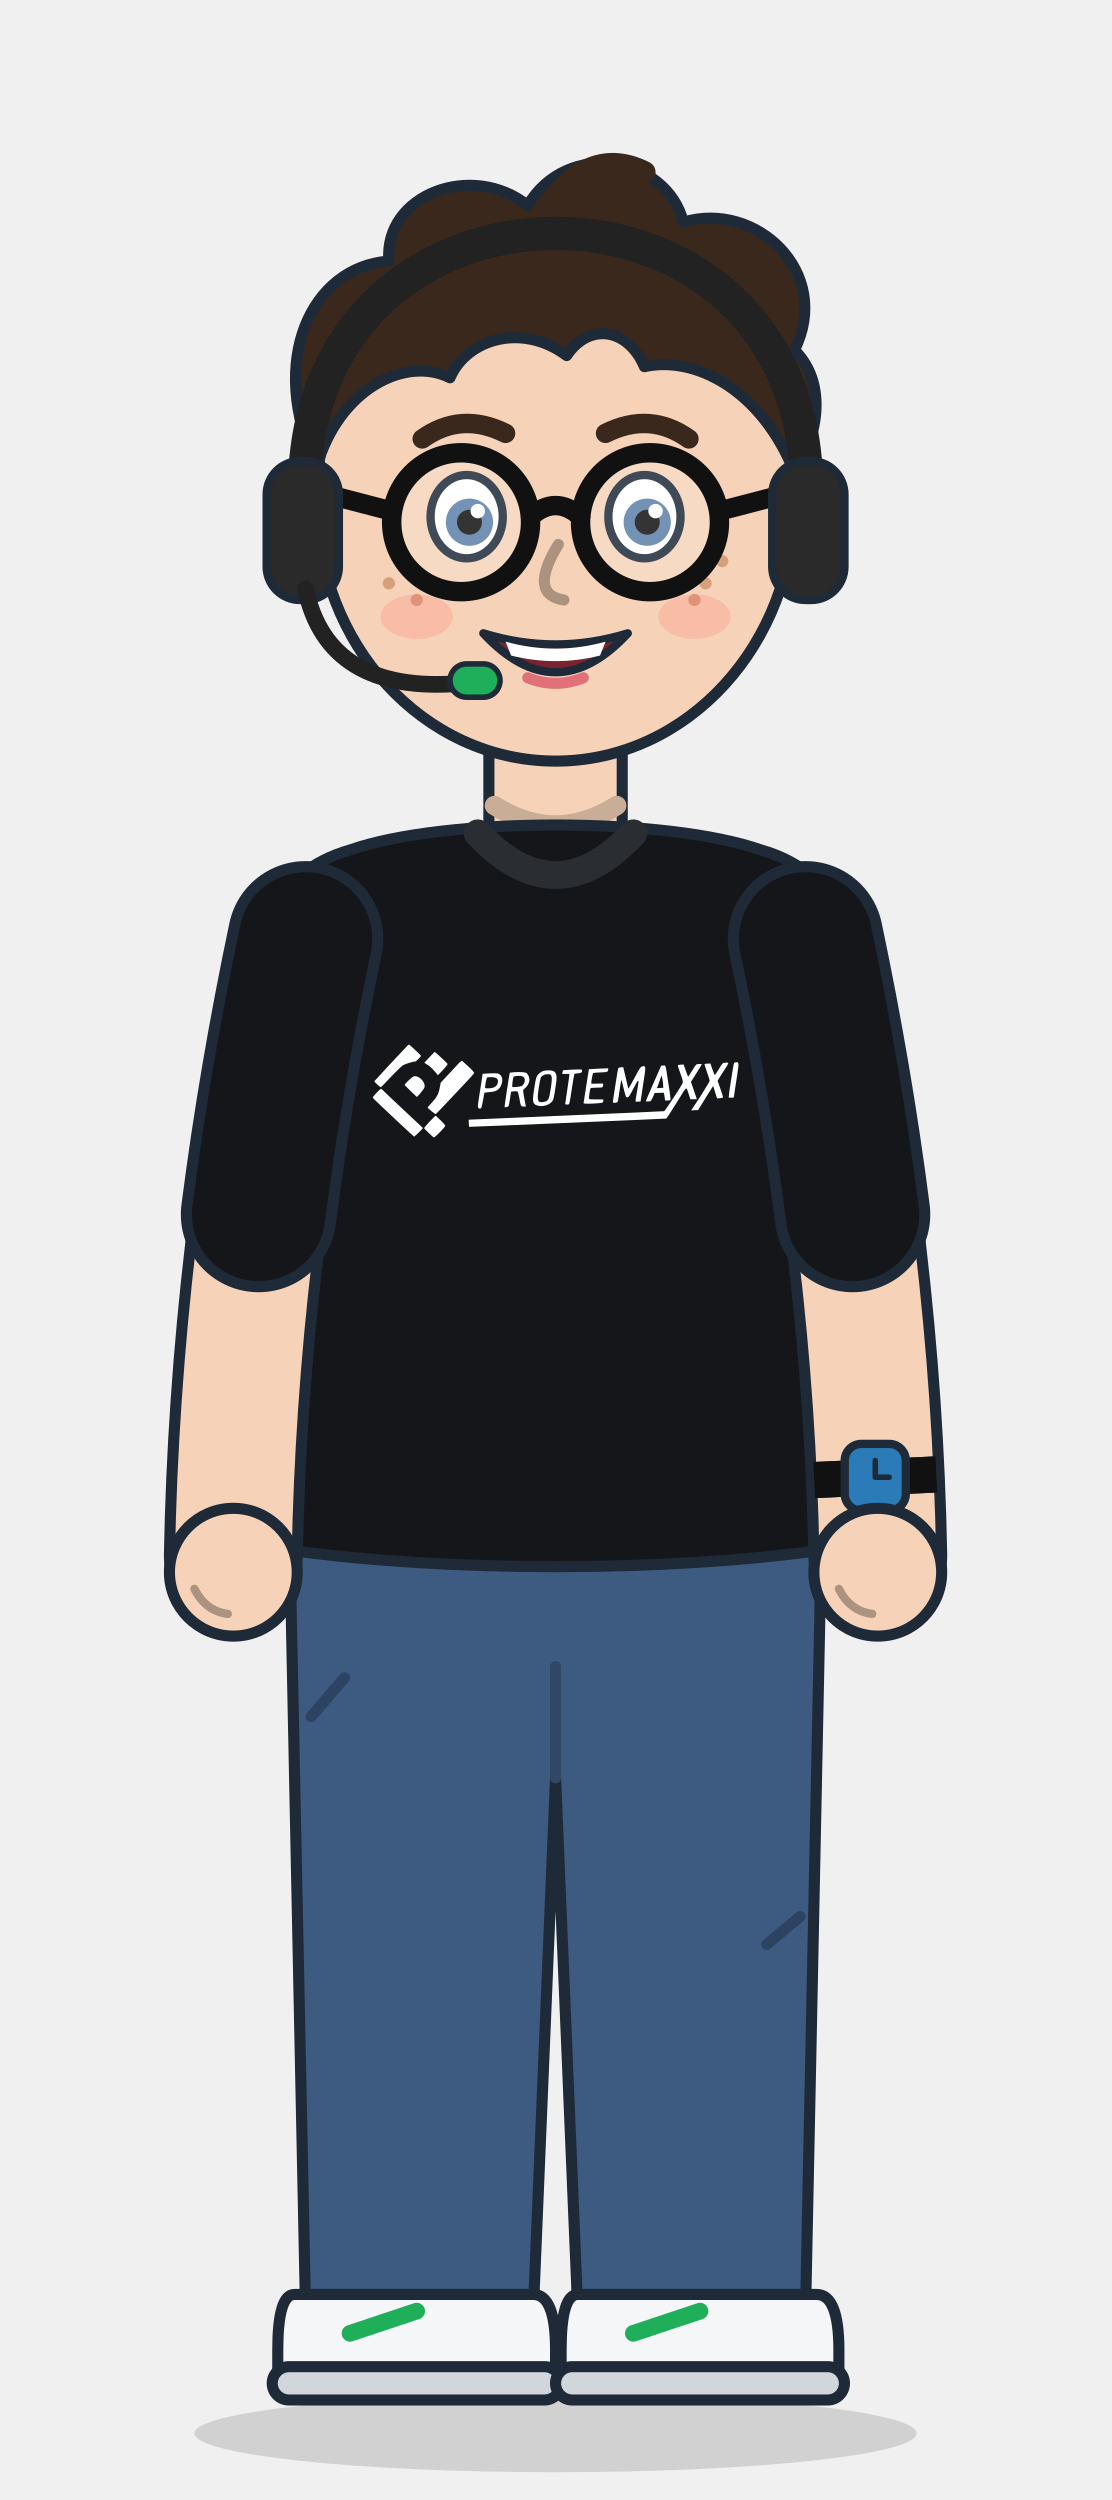
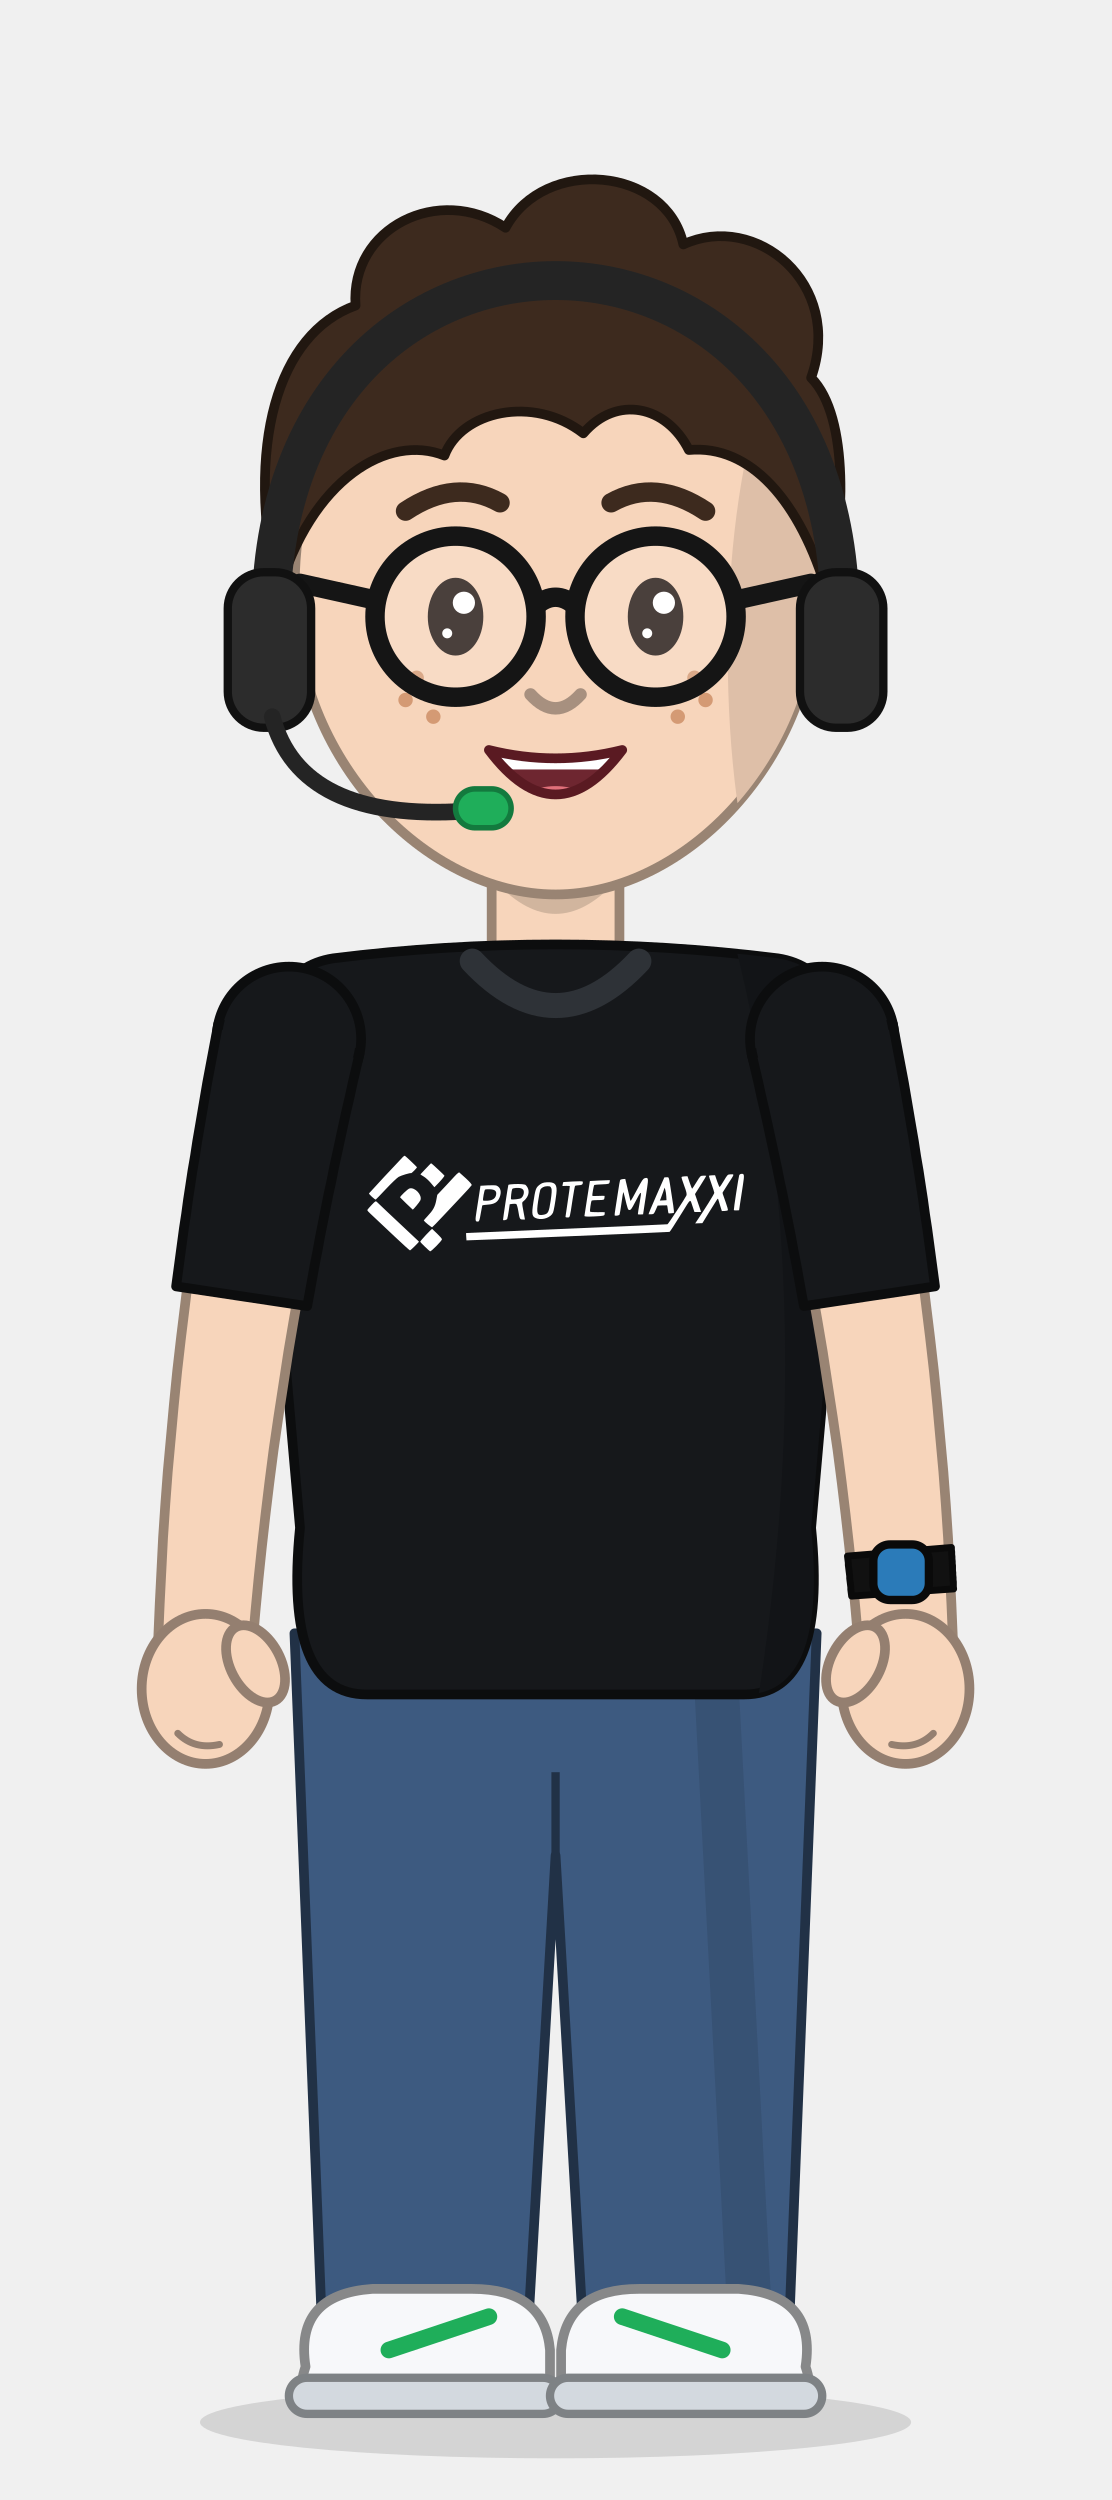
<svg xmlns="http://www.w3.org/2000/svg" viewBox="0 0 400 900" width="400" height="900">
  <defs>
    <symbol id="icone" viewBox="0 0 244 225">
      <path fill-rule="evenodd" clip-rule="evenodd" d="M216.873 59.916C216.098 60.381 214.078 61.819 212.383 63.11C209.403 65.381 205.775 67.989 204.045 69.103C203.584 69.4 201.574 70.907 199.579 72.453C197.585 73.999 195.575 75.506 195.114 75.803C193.014 77.155 189.464 79.731 185.039 83.114C182.395 85.134 179.648 87.14 178.935 87.572C178.222 88.003 175.473 90.007 172.827 92.026C170.18 94.044 167.619 95.927 167.135 96.209C164.556 97.713 160.656 100.779 159.878 101.915C159.389 102.629 158.872 104.116 158.729 105.22C158.587 106.324 158.279 107.506 158.045 107.848C157.811 108.189 157.557 109.091 157.48 109.852C157.355 111.083 156.742 112.638 154.336 117.816C153.958 118.63 152.138 121.521 150.292 124.242C146.68 129.565 142.825 133.759 137.726 137.915C134.724 140.361 134.139 140.798 125.858 146.784C123.359 148.591 121.169 150.282 120.991 150.542C120.469 151.303 122.392 154.393 128.159 162.059C129.363 163.659 130.513 165.29 130.714 165.682C130.915 166.074 131.589 166.924 132.21 167.569C132.831 168.215 133.691 169.583 134.121 170.61L134.904 172.476L131.031 175.269C128.901 176.806 126.177 178.77 124.977 179.634C123.778 180.498 121.305 182.316 119.484 183.673C117.662 185.031 114.912 187.034 113.372 188.126C108.892 191.3 105.211 194.103 104.073 195.207C103.086 196.163 103.089 196.355 104.116 198.13C105.313 200.2 107.031 202.651 109.137 205.295C110.64 207.182 112.848 210.219 115.168 213.587C116.013 214.815 117.875 217.373 119.304 219.271C120.733 221.169 122.106 223.113 122.354 223.59C122.746 224.345 123.107 224.279 125.117 223.09C126.39 222.337 127.549 221.552 127.695 221.346C127.841 221.139 129.359 220.047 131.07 218.92C132.78 217.793 136.522 215.089 139.384 212.911C142.246 210.733 144.992 208.753 145.486 208.511C146.416 208.054 148.999 206.187 153.186 202.945C155.465 201.179 155.599 201.001 155.452 199.92C155.366 199.288 154.695 197.952 153.962 196.951C153.227 195.951 152.457 194.83 152.249 194.463C152.041 194.095 150.656 192.27 149.171 190.408C147.686 188.546 146.112 186.448 145.672 185.746C143.316 181.979 142.527 180.839 140.111 177.707C138.66 175.824 137.245 173.733 136.968 173.059C136.387 171.649 136.407 171.629 141.564 168.145C143.48 166.852 145.624 165.311 146.33 164.722C147.036 164.132 148.235 163.198 148.994 162.646C149.754 162.093 151.353 160.931 152.547 160.063C153.741 159.195 155.068 158.294 155.497 158.059C155.925 157.825 158.855 155.695 162.01 153.325C165.163 150.955 168.998 148.119 170.53 147.023C172.063 145.927 175.665 143.253 178.535 141.081C181.406 138.909 184.277 136.863 184.916 136.534C185.555 136.206 186.611 135.425 187.264 134.799C187.917 134.174 188.695 133.578 188.992 133.475C189.29 133.372 190.985 132.151 192.759 130.761C195.836 128.349 199.67 125.584 201.082 124.758C201.444 124.546 203.273 123.165 205.146 121.689C207.019 120.214 208.798 118.925 209.1 118.825C209.402 118.725 210.236 118.168 210.954 117.587C211.672 117.006 213.535 115.649 215.095 114.571C216.654 113.493 218.681 111.998 219.6 111.248C221.657 109.567 224.522 107.469 225.695 106.785C226.784 106.149 229.032 104.493 233.731 100.864C235.729 99.32 237.746 97.818 238.214 97.525C239.072 96.989 242.054 94.846 243.272 93.891C243.983 93.333 242.745 90.982 240.143 87.948C239.415 87.1 238.74 86.154 238.644 85.847C238.548 85.54 237.954 84.757 237.326 84.108C236.697 83.458 235.987 82.474 235.748 81.921C235.509 81.368 234.806 80.38 234.185 79.726C233.564 79.071 232.972 78.292 232.87 77.993C232.769 77.694 231.423 75.811 229.88 73.81C226.402 69.298 224.635 66.89 223.966 65.754C223.01 64.128 219.793 60.105 219.034 59.585C218.553 59.255 217.772 59.375 216.873 59.916ZM161.055 28.367C160.539 28.397 158.723 29.473 157.018 30.757C155.314 32.042 153.34 33.449 152.633 33.884C151.925 34.319 148.994 36.449 146.118 38.617C143.243 40.786 139.621 43.447 138.071 44.53C134.219 47.224 131.928 49.38 132.077 50.175C132.142 50.523 134.347 52.415 136.976 54.379C139.619 56.353 142.506 58.857 143.433 59.979C147.691 65.135 150.5 69.047 151.709 71.507C151.901 71.897 152.713 73.453 153.514 74.964C154.314 76.474 155.328 78.801 155.768 80.135C156.684 82.915 157.895 83.992 159.29 83.268C160.363 82.712 166.197 78.499 174.708 72.136C177.811 69.816 181.137 67.329 182.1 66.61C183.063 65.89 184.224 65.122 184.68 64.901C185.135 64.681 185.784 64.097 186.122 63.604C186.83 62.57 186.323 61.713 179.145 51.808C178.593 51.047 177.578 49.796 176.889 49.028C176.2 48.261 175.55 47.378 175.443 47.067C175.338 46.757 173.693 44.381 171.789 41.788C169.884 39.195 167.698 36.15 166.932 35.022C166.165 33.894 165.327 32.826 165.069 32.65C164.812 32.473 164.197 31.551 163.704 30.6C162.656 28.579 162.318 28.293 161.055 28.367ZM105.594 0.492C105.15 0.618 104.301 1.102 103.706 1.568C103.112 2.033 100.577 3.895 98.073 5.705C95.569 7.515 92.029 10.106 90.206 11.463C88.384 12.82 85.628 14.82 84.083 15.907C82.538 16.994 80.572 18.407 79.715 19.046C78.858 19.685 76.106 21.687 73.6 23.495C71.094 25.304 66.501 28.678 63.392 30.994C60.284 33.309 57.366 35.449 56.909 35.749C54.835 37.108 51.281 39.686 46.833 43.059C42.249 46.534 38.602 49.174 36.747 50.362C36.284 50.658 34.35 52.092 32.448 53.547C30.546 55.003 27.729 57.087 26.188 58.177C19.287 63.061 13.064 67.72 12.157 68.684C11.301 69.593 11.271 69.948 11.93 71.343C12.349 72.228 14.683 75.54 17.118 78.701C19.553 81.863 21.741 84.897 21.981 85.443C22.221 85.989 22.786 86.771 23.238 87.182C23.927 87.809 24.309 87.742 25.615 86.766C26.471 86.126 27.564 85.37 28.043 85.085C28.522 84.8 31.273 82.797 34.154 80.633C37.036 78.469 40.648 75.802 42.181 74.706C46.203 71.831 50.63 68.452 50.91 68.043C51.042 67.85 51.952 67.188 52.933 66.574C56.19 64.532 57.981 63.277 61.055 60.883C62.73 59.578 65.363 57.619 66.906 56.531C68.45 55.443 70.293 54.082 71.003 53.508C72.79 52.064 78.855 48.664 82.412 47.112C85.776 45.644 99.618 42.905 102.105 43.215C103.009 43.327 105.04 43.373 106.619 43.318C108.198 43.262 110.444 43.34 111.611 43.492C114.089 43.814 116.225 43.141 118.165 41.428C120.029 39.781 122.97 37.557 125.414 35.944C126.519 35.215 127.933 33.939 128.557 33.11L129.689 31.603L125.669 26.259C123.458 23.321 121.401 20.462 121.097 19.908C120.517 18.848 119.609 17.596 115.297 11.906C113.848 9.993 112.296 7.807 111.849 7.048C111.402 6.289 110.868 5.552 110.661 5.411C110.455 5.269 109.772 4.306 109.145 3.27C107.792 1.035 106.697 0.179 105.594 0.492ZM110.659 76.478C108.806 75.536 106.632 74.77 105.719 74.736C103.001 74.635 99.421 75.337 97.569 76.333C95.379 77.511 83.268 86.137 81.815 87.553C81.223 88.13 80.528 88.592 80.269 88.58C80.01 88.568 79.34 89.227 78.779 90.046C77.882 91.355 77.864 91.649 78.633 92.498C79.113 93.028 79.592 93.704 79.696 93.999C79.8 94.295 81.063 96.115 82.502 98.043C83.942 99.972 86.598 103.604 88.405 106.116C90.212 108.627 92.303 111.437 93.051 112.359C94.84 114.563 96.807 117.274 97.784 118.882C98.87 120.668 100.574 122.788 101.355 123.323C102.104 123.837 103.974 122.731 108.953 118.832C110.811 117.377 112.867 115.901 113.523 115.552C114.178 115.204 114.891 114.664 115.108 114.352C115.326 114.041 116.107 113.465 116.846 113.072C120.577 111.085 125.278 103.864 125.424 99.893C125.752 91.007 119.388 80.915 110.659 76.478ZM23.679 88.51C23.088 88.379 22.07 88.714 21.379 89.267C19.002 91.167 11.947 96.36 11.062 96.861C10.572 97.139 9.665 97.772 9.046 98.267C8.427 98.763 6.403 100.258 4.547 101.59C2.692 102.922 0.971 104.308 0.723 104.67C0.029 105.684 0.918 107.295 5.614 113.533C7.998 116.699 10.178 119.688 10.458 120.174C10.739 120.66 11.371 121.569 11.864 122.193C12.357 122.817 13.648 124.594 14.734 126.144C15.82 127.693 17.321 129.715 18.069 130.638C19.797 132.771 20.867 134.247 23.803 138.549C25.104 140.456 27.235 143.39 28.539 145.069C29.842 146.748 31.276 148.74 31.725 149.495C32.175 150.25 32.684 150.966 32.857 151.084C33.166 151.296 35.888 155.138 36.647 156.435C36.859 156.797 38.241 158.626 39.718 160.499C41.195 162.373 42.486 164.165 42.587 164.482C42.687 164.799 44.696 167.546 47.05 170.586C49.404 173.625 51.693 176.682 52.137 177.377C52.581 178.072 53.399 179.26 53.954 180.016C54.509 180.773 56.379 183.356 58.108 185.757C59.838 188.157 61.675 190.604 62.191 191.194C62.707 191.784 63.482 192.924 63.913 193.728C64.344 194.532 64.893 195.324 65.133 195.488C65.373 195.652 65.934 196.407 66.381 197.166C66.828 197.925 68.26 199.919 69.564 201.598C71.92 204.632 74.243 207.896 75.859 210.442C77.536 213.085 79.814 213.878 80.984 212.226C81.283 211.802 82.006 211.297 82.59 211.102C83.174 210.907 83.821 210.5 84.028 210.197C84.236 209.895 85.207 209.166 86.186 208.578C87.166 207.989 89.347 206.446 91.035 205.15C92.722 203.853 95.368 201.904 96.915 200.818C101.633 197.504 102.47 196.728 102.379 195.753C102.335 195.276 100.94 193.122 99.28 190.967C97.619 188.813 95.985 186.536 95.648 185.909C95.311 185.281 94.69 184.529 94.268 184.238C93.845 183.947 93.323 183.241 93.109 182.668C92.894 182.096 92.245 181.039 91.667 180.318C91.089 179.597 89.47 177.457 88.07 175.561C86.67 173.666 85.323 171.968 85.077 171.789C84.831 171.61 84.172 170.666 83.614 169.691C83.055 168.716 82.34 167.734 82.026 167.508C81.712 167.282 81.279 166.632 81.063 166.065C80.848 165.496 80.167 164.496 79.551 163.843C78.936 163.19 78.27 162.33 78.072 161.932C77.874 161.535 76.401 159.459 74.799 157.32C73.197 155.181 70.611 151.63 69.052 149.428C67.493 147.227 65.733 144.85 65.142 144.146C64.551 143.442 63.716 142.279 63.287 141.561C62.259 139.84 56.999 132.679 55.785 131.347C55.259 130.771 54.65 129.838 54.431 129.274C54.213 128.71 53.592 127.946 53.052 127.576C52.512 127.206 51.907 126.432 51.706 125.855C51.506 125.278 49.413 122.31 47.055 119.26C44.697 116.209 42.41 113.136 41.973 112.431C40.398 109.891 25.068 88.757 24.793 88.746C24.763 88.745 24.262 88.639 23.679 88.51Z" />
    </symbol>
    <symbol id="logotipo" viewBox="0 0 591 150">
      <path fill-rule="evenodd" clip-rule="evenodd" d="M586.089 28.662C584.799 28.816 583.39 29.76 582.96 30.76C581.993 33.01 574.112 84.148 574.556 85.29C574.734 85.746 576.659 86.007 578.834 85.87L582.789 85.621L584.404 74.561C585.291 68.479 587.201 56.014 588.646 46.863C591.32 29.925 591.06 28.069 586.089 28.662ZM568.771 29.445C564.881 29.633 564.541 29.974 558.995 39.297C555.834 44.609 552.859 49.1 552.385 49.276C551.909 49.454 550.09 45.363 548.342 40.189L545.162 30.779L540.469 30.923C537.887 31.002 535.662 31.34 535.525 31.674C535.388 32.009 537.204 37.707 539.559 44.336C541.914 50.965 543.897 57.271 543.965 58.35C544.062 59.912 528.81 84.459 516.201 103.033L514.034 106.224L519.672 106.01L525.31 105.797L535.552 89.149C541.185 79.993 546.671 71.221 547.743 69.655C549.688 66.811 549.691 66.812 550.517 69.836C550.971 71.502 552.342 76.016 553.566 79.867L555.788 86.869L560.262 86.732C562.722 86.657 564.971 86.061 565.258 85.41C565.544 84.758 564.043 79.393 561.922 73.488C556.503 58.411 556.618 58.809 557.25 57.43C557.565 56.744 561.293 50.846 565.536 44.323C576.115 28.056 575.887 29.101 568.771 29.445ZM526.689 31.494C522.2 31.617 522.166 31.65 516.047 41.624C512.67 47.128 509.643 51.747 509.32 51.888C508.997 52.03 507.222 47.697 505.376 42.261L502.019 32.374L497.576 32.511C495.132 32.585 492.922 33.124 492.665 33.708C492.409 34.291 494.305 40.384 496.879 47.247C500.305 56.38 501.232 60.467 500.339 62.498C498.364 66.987 471.95 107.128 470.696 107.546C470.065 107.755 402.229 110.776 319.948 114.257C237.667 117.739 166.976 120.759 162.857 120.968L155.367 121.347L155.658 126.853C155.817 129.88 156.005 132.547 156.077 132.778C156.189 133.149 472.35 119.922 473.902 119.481C474.624 119.276 481.549 108.61 494.018 88.495C507.621 66.552 505.972 67.572 509.704 78.793L512.894 88.381L518.09 88.335L523.286 88.286L518.519 74.285L513.751 60.283L522.642 46.235C527.534 38.508 531.458 32.003 531.364 31.778C531.269 31.554 529.166 31.426 526.689 31.494ZM469.291 33.955L465.756 34.197L453.121 62.919C446.172 78.716 440.75 91.757 441.072 91.899C441.394 92.04 443.393 92.046 445.515 91.913C449.163 91.684 449.53 91.31 452.307 84.998L455.243 78.324L462.393 78.026C466.325 77.863 469.752 77.821 470.007 77.933C470.263 78.046 470.786 80.85 471.172 84.165C471.557 87.481 472.09 90.29 472.357 90.407C473.307 90.825 480.559 90.124 480.793 89.592C481.3 88.439 479.349 74.333 474.543 44.41C472.826 33.724 472.821 33.714 469.291 33.955ZM435.03 35.482C432.366 36.315 430.932 38.456 423.005 53.441C418.056 62.798 413.681 70.581 413.282 70.736C412.883 70.891 412.453 70.349 412.328 69.53C412.202 68.71 410.413 60.96 408.352 52.307L404.606 36.574L400.869 36.809C398.815 36.937 396.838 37.715 396.477 38.536C396.116 39.356 394.741 47.174 393.421 55.908C392.101 64.642 390.266 76.508 389.341 82.277C388.417 88.046 387.784 93.079 387.933 93.463C388.502 94.926 394.963 93.99 395.689 92.339C396.109 91.386 397.486 83.102 398.752 73.928C400.017 64.755 401.241 57.176 401.472 57.085C401.703 56.996 402.686 60.238 403.656 64.29C408.479 84.411 408.864 85.458 411.383 85.264C413.402 85.108 414.764 83.179 419.912 73.194C430.107 53.413 430.784 53.442 427.184 73.507C425.46 83.123 424.178 91.325 424.337 91.734C424.498 92.144 426.401 92.367 428.568 92.231L432.508 91.983L434.536 78.555C435.65 71.17 437.56 58.702 438.78 50.849C441.125 35.758 440.629 33.729 435.03 35.482ZM463.78 57.267C462.466 61.161 460.785 65.724 460.045 67.407L458.698 70.468L463.922 70.168L469.144 69.868L468.807 63.699C468.622 60.306 467.953 55.877 467.32 53.858L466.169 50.186L463.78 57.267ZM364.336 39.059L349.221 39.888L345.015 66.403C342.701 80.986 340.763 93.624 340.706 94.488C340.636 95.581 345.372 95.817 356.308 95.267C370.574 94.549 372.039 94.233 372.324 91.8C372.496 90.328 372.586 88.953 372.525 88.745C372.464 88.538 367.35 88.487 361.159 88.636C354.97 88.783 349.692 88.325 349.429 87.618C348.968 86.372 350.878 72.843 351.815 70.712C352.07 70.131 356.602 69.658 361.883 69.661C370.853 69.663 371.521 69.464 372 66.657C372.281 65.004 372.426 63.432 372.322 63.166C372.218 62.899 367.916 62.9 362.76 63.169C357.604 63.438 353.273 63.367 353.135 63.012C352.56 61.536 355.245 46.594 356.181 46.055C356.741 45.733 362.214 45.284 368.344 45.057C378.635 44.678 379.54 44.42 380.168 41.679C380.543 40.047 380.535 38.603 380.149 38.471C379.766 38.338 372.649 38.602 364.336 39.059ZM322.485 40.583C314.609 41.005 307.965 41.417 307.721 41.496C307.477 41.576 307.046 43.003 306.763 44.667L306.248 47.694L311.916 47.48C315.033 47.362 317.694 47.565 317.829 47.931C317.965 48.298 316.537 58.789 314.655 71.244C312.774 83.701 311.173 94.576 311.097 95.412C310.989 96.598 311.682 96.923 314.249 96.889C318.136 96.838 317.633 98.631 322.125 68.81C323.852 57.335 325.643 47.676 326.103 47.344C326.565 47.012 329.284 46.605 332.151 46.441C336.106 46.215 337.518 45.564 338.02 43.739C338.383 42.416 338.258 40.993 337.742 40.575C337.227 40.157 330.362 40.16 322.485 40.583ZM281.716 41.845C276.32 42.183 273.656 43.134 270.154 45.975C264.597 50.48 263.931 52.428 260.709 73.572C257.752 92.962 258.578 96.296 266.923 98.679C276.129 101.309 288.279 96.671 291.526 89.289C292.726 86.561 295.003 73.742 296.732 59.98C298.556 45.461 294.881 41.023 281.716 41.845ZM282.207 47.993C277.546 47.975 273.025 50.436 271.546 53.799C270.967 55.115 269.47 63.053 268.22 71.437C265.301 91.005 266.582 94.444 276.148 92.718C283.932 91.313 285.073 89.156 287.856 70.585C289.53 59.414 289.876 53.279 288.941 51.353C287.323 48.018 287.311 48.013 282.207 47.993ZM243.092 44.796C237.058 44.077 222.089 44.857 221.635 45.914C221.049 47.284 213.022 99.974 213.293 100.672C213.845 102.09 219.083 100.819 219.848 99.081C220.292 98.072 221.35 92.516 222.2 86.734L223.745 76.221L228.031 75.648C230.387 75.332 233.032 75.395 233.908 75.787C234.785 76.179 236.253 81.084 237.171 86.69C239.266 99.48 239.521 99.98 244.017 100.091L247.617 100.182L245.101 86.712C242.727 73.999 242.733 73.147 245.215 71.531C246.661 70.589 249.077 67.909 250.584 65.573C254.935 58.824 254.077 51.159 248.373 45.795C248.125 45.563 245.749 45.114 243.092 44.796ZM233.846 50.644C230.806 50.799 228.042 51.558 227.702 52.331C226.453 55.17 225.049 68.055 225.946 68.449C228.135 69.412 239.891 68.019 241.727 66.578C244.649 64.287 246.493 59.41 245.784 55.85C245.007 51.944 241.167 50.27 233.846 50.644ZM189.29 46.642L177.964 47.288L176.04 60.133C174.981 67.198 173.062 79.522 171.774 87.52C169.408 102.213 169.718 103.96 174.561 103.224C175.991 103.008 176.735 100.606 178.343 91.014C179.445 84.446 180.521 78.68 180.734 78.202C180.947 77.723 184.799 77.093 189.294 76.803C199.487 76.145 204.524 73.233 207.611 66.217C211.524 57.32 209.704 49.746 202.987 46.974C201.683 46.435 195.52 46.286 189.29 46.642ZM140.66 29.18C138.84 30.912 137.25 32.56 137.125 32.843C137.001 33.125 130.931 39.681 123.638 47.411L110.375 61.464L108.767 70.015C106.869 80.11 103.733 85.803 95.037 94.942C91.74 98.407 89.142 101.44 89.265 101.683C90.2 103.521 101.452 112.636 102.337 112.271C102.955 112.018 110.645 104.103 119.428 94.683C128.211 85.263 141.725 70.896 149.461 62.757C157.196 54.618 163.84 47.243 164.224 46.37C164.692 45.308 161.709 41.779 155.236 35.739C149.909 30.765 145.194 26.547 144.759 26.364C144.324 26.18 142.48 27.449 140.66 29.18ZM192.562 52.745C189.143 52.608 185.805 52.868 185.145 53.323C184.014 54.1 181.367 68.525 182.039 70.251C182.21 70.691 185.326 70.889 188.963 70.691C196.598 70.273 201.139 67.312 202.314 61.985C203.699 55.705 200.93 53.082 192.562 52.745ZM99.408 13.103C98.828 13.722 95.148 17.576 91.231 21.668C87.314 25.761 84.047 29.249 83.971 29.421C83.896 29.592 86.22 31.133 89.138 32.846C92.055 34.559 97.001 39.021 100.13 42.761L105.821 49.562L108.136 47.268C115.526 39.952 122.003 32.29 121.57 31.379C121.084 30.353 102.206 12.745 101.046 12.235C100.725 12.094 99.988 12.485 99.408 13.103ZM56.773 1.975C48.822 10.108 3.833 58.444 3.493 59.217C3.018 60.298 12.888 69.347 14.049 68.895C14.45 68.739 21.724 61.21 30.213 52.165C38.702 43.121 47.588 34.649 49.96 33.338C54.218 30.985 67.931 26.904 69.403 27.551C70.267 27.931 78.882 19.145 78.53 18.242C78.183 17.351 60.8 0.886 59.692 0.399C59.161 0.165 57.848 0.874 56.773 1.975ZM66.81 51.516C64.037 52.332 51.659 64.148 52.178 65.484C52.373 65.985 71.321 84.326 71.913 84.586C72.687 84.926 82.66 72.857 83.86 70.129C87.394 62.095 75.392 48.991 66.81 51.516ZM7.822 77.132C4.439 80.666 1.433 84.107 1.141 84.778C0.532 86.178 0.742 86.412 12.232 97.143C16.941 101.539 31.077 114.858 43.647 126.74C56.219 138.622 67.004 148.389 67.617 148.446C68.62 148.539 82.385 134.953 81.625 134.619C81.337 134.492 73.55 127.176 32.103 88.092C24.691 81.102 17.58 74.33 16.299 73.045C14.013 70.748 13.864 70.82 7.822 77.132ZM92.619 124.252C87.504 129.719 83.46 134.553 83.631 134.995C84.087 136.167 97.714 149.314 99.121 149.938C100.596 150.593 117.604 133.353 117.712 131.093C117.756 130.194 114.428 126.286 110.319 122.406C106.209 118.527 102.638 115.118 102.384 114.832C102.129 114.545 97.736 118.784 92.619 124.252Z" />
    </symbol>
-     <clipPath id="clip-rosto">
-       <ellipse cx="200" cy="180" rx="84" ry="92" />
+   </defs>
+   <g id="caio-suporte" stroke-linejoin="round">
+     <ellipse cx="200" cy="872" rx="128" ry="13" fill="#000" opacity="0.12" />
+     <path d="M106 588 H294 L284 840 H210 L200 668 L190 840 H116 Z" fill="#3D5A80" stroke="#213146" stroke-width="3.5" id="calca" />
+     <path d="M200 638 V668" stroke="#213146" stroke-width="3" />
+     <path d="M258 608 L270 836" stroke="#334C6C" stroke-width="16" opacity="0.6" />
+     <g id="sapatos">
+       <path d="M110 852 Q106 826 134 824 H170 Q196 824 198 846 V858 Q198 864 192 864 H114 Q106 864 110 852 Z" fill="#F7F8FA" stroke="#878889" stroke-width="3.5" />
+       <path d="M 290 852 Q 294 826 266 824 H 230 Q 204 824 202 846 V 858 Q 202 864 208 864 H 286 Q 294 864 290 852 Z" fill="#F7F8FA" stroke="#878889" stroke-width="3.5" />
+       <rect x="104" y="856" width="98" height="13" rx="6.5" fill="#D3D9DF" stroke="#7E8285" stroke-width="3" />
+       <rect x="198" y="856" width="98" height="13" rx="6.5" fill="#D3D9DF" stroke="#7E8285" stroke-width="3" />
+       <path d="M140 846 L176 834 M260 846 L224 834" stroke="#1FAE5A" stroke-width="6" stroke-linecap="round" />
+     </g>
+     <rect x="177.0" y="296" width="46" height="64" rx="16" fill="#F7D5BB" stroke="#998473" stroke-width="3.5" />
+     <path d="M179.0 318 Q200 340 221.0 318 L221.0 300 L179.0 300 Z" fill="#D1B59E" />
+     <clipPath id="clip-tronco">
+       <path d="M120 345 Q200 335 280 345 Q306 349 306 391 L292 550 Q298 610 268 610 L132 610 Q102 610 108 550 L94 391 Q94 349 120 345 Z" />
    </clipPath>
-   </defs>
-   <g id="caio-suporte" stroke-linejoin="round" stroke-linecap="round">
-     <ellipse cx="200" cy="876" rx="130" ry="14" fill="#000" opacity="0.13" />
-     <path id="calca" d="M104 540 H296 L290 832 H208 L200 640 L192 832 H110 Z" fill="#3D5A80" stroke="#1E2A38" stroke-width="4" />
-     <path d="M200 600 V640" stroke="#304866" stroke-width="4" />
-     <g id="sapatos">
-       <path d="M106 826 H192 Q200 826 200 846 V856 H100 V846 Q100 826 106 826 Z" fill="#F4F6F8" stroke="#1E2A38" stroke-width="4" />
-       <rect x="98" y="852" width="104" height="12" rx="6" fill="#D0D6DC" stroke="#1E2A38" stroke-width="4" />
-       <path d="M208 826 H294 Q302 826 302 846 V856 H202 V846 Q202 826 208 826 Z" fill="#F4F6F8" stroke="#1E2A38" stroke-width="4" />
-       <rect x="200" y="852" width="104" height="12" rx="6" fill="#D0D6DC" stroke="#1E2A38" stroke-width="4" />
+     <path d="M120 345 Q200 335 280 345 Q306 349 306 391 L292 550 Q298 610 268 610 L132 610 Q102 610 108 550 L94 391 Q94 349 120 345 Z" fill="#16181B" stroke="#0C0D0E" stroke-width="3.5" id="tronco" />
+     <g clip-path="url(#clip-tronco)">
+       <path d="M262 330 Q300 470 268 640 L340 640 L340 330 Z" fill="#121417" opacity="1" />
    </g>
-     <rect x="176" y="250" width="48" height="70" rx="14" fill="#F6D3B8" stroke="#1E2A38" stroke-width="4" />
-     <path d="M178 290 Q200 304 222 290" fill="none" stroke="#C9AD96" stroke-width="7" />
-     <path id="tronco-base" d="M126 306 C160 294 240 294 274 306 C302 314 310 338 308 368 L302 470 C308 520 298 552 296 558 C240 566 160 566 104 558 C102 552 92 520 98 470 L92 368 C90 338 98 314 126 306 Z" fill="#141619" stroke="#1E2A38" stroke-width="4" />
-     <path d="M112 618 L124 604 M276 700 L288 690" stroke="#2C4462" stroke-width="4" />
-     <path d="M126 840 L150 832 M228 840 L252 832" stroke="#1FAE5A" stroke-width="6" />
-     <path d="M172 300 Q200 330 228 300" fill="none" stroke="#2A2E33" stroke-width="10" />
-     <use href="#logotipo" x="134" y="376" width="132" height="33.5" fill="#FFFFFF" />
+     <path d="M170 346 Q200 378 230 346" fill="none" stroke="#2E3237" stroke-width="9" stroke-linecap="round" />
+     <use href="#logotipo" x="132" y="416" width="136" height="34.5" fill="#FFFFFF" />
    <g id="braco-esq">
-       <path d="M110.0 338.0 Q86.0 452.0 84.0 560.0" fill="none" stroke="#1E2A38" stroke-width="50" />
-       <path d="M110.0 338.0 Q86.0 452.0 84.0 560.0" fill="none" stroke="#F6D3B8" stroke-width="42" />
-       <path d="M110.0 338.0 Q99.4 388.2 93.1 437.2" fill="none" stroke="#1E2A38" stroke-width="56" />
-       <path d="M110.0 338.0 Q99.4 388.2 93.1 437.2" fill="none" stroke="#141619" stroke-width="48" />
-       <circle cx="84" cy="566" r="23" fill="#F6D3B8" stroke="#1E2A38" stroke-width="4" />
-       <path d="M70 572 q4 8 12 9" fill="none" stroke="#AC9380" stroke-width="3" />
+       <circle cx="104" cy="374" r="26.0" fill="#16181B" stroke="#0C0D0E" stroke-width="3.5" />
+       <path d="M82.5 369.4 L80.1 382.0 L77.9 394.6 L75.7 407.2 L73.7 419.7 L71.7 432.1 L69.9 444.5 L68.2 456.8 L66.7 469.1 L65.2 481.3 L63.8 493.5 L62.6 505.6 L61.5 517.7 L60.4 529.7 L59.5 541.7 L58.7 553.6 L58.1 565.5 L57.5 577.3 L57.0 589.0 L91.0 591.0 L92.0 579.6 L93.1 568.1 L94.3 556.6 L95.6 545.1 L97.0 533.5 L98.5 521.9 L100.2 510.2 L102.0 498.5 L103.8 486.7 L105.8 474.9 L107.9 463.0 L110.1 451.1 L112.4 439.1 L114.8 427.1 L117.3 415.1 L119.9 403.0 L122.7 390.8 L125.5 378.6 Z" fill="#F7D5BB" stroke="#998473" stroke-width="3.5" />
+       <path d="M78.6 368.6 L77.6 373.9 L76.6 379.2 L75.6 384.5 L74.6 389.8 L73.7 395.1 L72.8 400.4 L71.9 405.7 L71.0 410.9 L70.2 416.2 L69.3 421.4 L68.5 426.7 L67.7 431.9 L67.0 437.1 L66.2 442.3 L65.5 447.5 L64.8 452.7 L64.1 457.9 L63.4 463.1 L110.6 470.2 L111.5 465.3 L112.4 460.3 L113.3 455.3 L114.3 450.3 L115.2 445.3 L116.2 440.3 L117.2 435.3 L118.2 430.2 L119.3 425.2 L120.3 420.1 L121.4 415.1 L122.5 410.0 L123.6 404.9 L124.7 399.9 L125.9 394.8 L127.0 389.7 L128.2 384.6 L129.4 379.4 Z" fill="#16181B" stroke="#0C0D0E" stroke-width="3.5" />
+       <circle cx="104" cy="374" r="24.0" fill="#16181B" />
+       <ellipse cx="74" cy="608" rx="23" ry="27" fill="#F7D5BB" stroke="#947F70" stroke-width="3.5" />
+       <ellipse cx="92" cy="599" rx="9" ry="15" transform="rotate(-28 92 599)" fill="#F7D5BB" stroke="#947F70" stroke-width="3.5" />
+       <path d="M64 624 q6 6 15 4" fill="none" stroke="#947F70" stroke-width="2.5" stroke-linecap="round" />
    </g>
    <g id="braco-dir">
-       <path d="M290.0 338.0 Q314.0 452.0 316.0 560.0" fill="none" stroke="#1E2A38" stroke-width="50" />
-       <path d="M290.0 338.0 Q314.0 452.0 316.0 560.0" fill="none" stroke="#F6D3B8" stroke-width="42" />
-       <path d="M290.0 338.0 Q300.6 388.2 306.9 437.2" fill="none" stroke="#1E2A38" stroke-width="56" />
-       <path d="M290.0 338.0 Q300.6 388.2 306.9 437.2" fill="none" stroke="#141619" stroke-width="48" />
-       <path d="M314.8 525.3 Q315.1 531.8 315.4 538.3" fill="none" stroke="#1E2A38" stroke-width="46" stroke-linecap="butt" />
-       <path d="M314.8 525.3 Q315.1 531.8 315.4 538.3" fill="none" stroke="#111111" stroke-width="44" stroke-linecap="butt" />
-       <rect x="304.1" y="519.8" width="22" height="24" rx="6" fill="#2B7BB9" stroke="#1E2A38" stroke-width="3" />
-       <path d="M315.1 525.8 V531.8 H320.1" fill="none" stroke="#1E2A38" stroke-width="2" />
-       <circle cx="316" cy="566" r="23" fill="#F6D3B8" stroke="#1E2A38" stroke-width="4" />
-       <path d="M302 572 q4 8 12 9" fill="none" stroke="#AC9380" stroke-width="3" />
+       <circle cx="296" cy="374" r="26.0" fill="#16181B" stroke="#0C0D0E" stroke-width="3.5" />
+       <path d="M274.5 378.6 L277.3 390.8 L280.1 403.0 L282.7 415.1 L285.2 427.1 L287.6 439.1 L289.9 451.1 L292.1 463.0 L294.2 474.9 L296.2 486.7 L298.0 498.5 L299.8 510.2 L301.5 521.9 L303.0 533.5 L304.4 545.1 L305.7 556.6 L306.9 568.1 L308.0 579.6 L309.0 591.0 L343.0 589.0 L342.5 577.3 L341.9 565.5 L341.3 553.6 L340.5 541.7 L339.6 529.7 L338.5 517.7 L337.4 505.6 L336.2 493.5 L334.8 481.3 L333.3 469.1 L331.8 456.8 L330.1 444.5 L328.3 432.1 L326.3 419.7 L324.3 407.2 L322.1 394.6 L319.9 382.0 L317.5 369.4 Z" fill="#F7D5BB" stroke="#998473" stroke-width="3.5" />
+       <path d="M270.6 379.4 L271.8 384.6 L273.0 389.7 L274.1 394.8 L275.3 399.9 L276.4 404.9 L277.5 410.0 L278.6 415.1 L279.7 420.1 L280.7 425.2 L281.8 430.2 L282.8 435.3 L283.8 440.3 L284.8 445.3 L285.7 450.3 L286.7 455.3 L287.6 460.3 L288.5 465.3 L289.4 470.2 L336.6 463.1 L335.9 457.9 L335.2 452.7 L334.5 447.5 L333.8 442.3 L333.0 437.1 L332.3 431.9 L331.5 426.7 L330.7 421.4 L329.8 416.2 L329.0 410.9 L328.1 405.7 L327.2 400.4 L326.3 395.1 L325.4 389.8 L324.4 384.5 L323.4 379.2 L322.4 373.9 L321.4 368.6 Z" fill="#16181B" stroke="#0C0D0E" stroke-width="3.5" />
+       <circle cx="296" cy="374" r="24.0" fill="#16181B" />
+       <path d="M305.1 560.2 L305.2 561.0 L305.3 561.8 L305.4 562.6 L305.4 563.4 L305.5 564.2 L305.6 565.0 L305.7 565.8 L305.8 566.6 L305.9 567.4 L305.9 568.2 L306.0 569.0 L306.1 569.8 L306.2 570.6 L306.3 571.4 L306.3 572.2 L306.4 573.0 L306.5 573.8 L306.6 574.6 L343.3 572.0 L343.2 571.2 L343.2 570.3 L343.2 569.5 L343.1 568.7 L343.1 567.9 L343.0 567.0 L343.0 566.2 L342.9 565.4 L342.9 564.5 L342.9 563.7 L342.8 562.9 L342.8 562.1 L342.7 561.2 L342.7 560.4 L342.6 559.6 L342.6 558.7 L342.5 557.9 L342.5 557.1 Z" fill="#111111" stroke="#0A0A0A" stroke-width="2.5" />
+       <rect x="314.4" y="556.0" width="20" height="20" rx="6" fill="#2B7BB9" stroke="#0A0A0A" stroke-width="3" />
+       <ellipse cx="326" cy="608" rx="23" ry="27" fill="#F7D5BB" stroke="#947F70" stroke-width="3.5" />
+       <ellipse cx="308" cy="599" rx="9" ry="15" transform="rotate(28 308 599)" fill="#F7D5BB" stroke="#947F70" stroke-width="3.5" />
+       <path d="M336 624 q-6 6 -15 4" fill="none" stroke="#947F70" stroke-width="2.5" stroke-linecap="round" />
    </g>
    <g id="cabeca">
      <g id="orelhas">
-         <ellipse cx="114" cy="192" rx="15" ry="21" fill="#F6D3B8" stroke="#1E2A38" stroke-width="4" />
-         <ellipse cx="286" cy="192" rx="15" ry="21" fill="#F6D3B8" stroke="#1E2A38" stroke-width="4" />
-         <path d="M110 184 q8 6 2 16 M290 184 q-8 6 -2 16" fill="none" stroke="#D1B39C" stroke-width="4" />
+         <ellipse cx="108" cy="230" rx="16" ry="22" fill="#F7D5BB" stroke="#998473" stroke-width="3.5" />
+         <ellipse cx="292" cy="230" rx="16" ry="22" fill="#F7D5BB" stroke="#998473" stroke-width="3.5" />
+         <path d="M106 222 q8 6 2 16 M294 222 q-8 6 -2 16" fill="none" stroke="#C0A691" stroke-width="4" stroke-linecap="round" />
      </g>
-       <ellipse id="rosto" cx="200" cy="180" rx="86" ry="94" fill="#F6D3B8" stroke="#1E2A38" stroke-width="4" />
-       <circle cx="140" cy="210" r="2.2" fill="#C98A64" opacity="0.7" />
-       <circle cx="150" cy="216" r="2.2" fill="#C98A64" opacity="0.7" />
-       <circle cx="146" cy="204" r="2.2" fill="#C98A64" opacity="0.7" />
-       <circle cx="254" cy="210" r="2.2" fill="#C98A64" opacity="0.7" />
-       <circle cx="260" cy="202" r="2.2" fill="#C98A64" opacity="0.7" />
-       <circle cx="250" cy="216" r="2.2" fill="#C98A64" opacity="0.7" />
-       <ellipse cx="150" cy="222" rx="13" ry="8" fill="#FF6B6B" opacity="0.22" />
-       <ellipse cx="250" cy="222" rx="13" ry="8" fill="#FF6B6B" opacity="0.22" />
-       <path id="nariz" d="M201 196 Q190 214 203 216" fill="none" stroke="#AC9380" stroke-width="4" />
-       <path id="cabelo" d="M114 168 C96 130 112 96 140 94 C138 70 170 58 190 74 C204 50 240 56 246 80 C272 72 300 98 286 126 C300 140 292 162 286 170 C274 140 250 128 232 132 C226 118 212 116 204 128 C188 116 168 122 162 136 C146 128 122 140 114 168 Z" fill="#3A281C" stroke="#1E2A38" stroke-width="4" />
-       <path d="M196 76 Q212 52 232 62" fill="none" stroke="#3A281C" stroke-width="8" />
+       <clipPath id="clip-rosto">
+         <path d="M200 105 C258.28 105 294 147 294 214 C294 273 247 322 200 322 C153 322 106 273 106 214 C106 147 141.72 105 200 105 Z" />
+       </clipPath>
+       <path d="M200 105 C258.28 105 294 147 294 214 C294 273 247 322 200 322 C153 322 106 273 106 214 C106 147 141.72 105 200 105 Z" fill="#F7D5BB" stroke="#998473" stroke-width="3.5" id="rosto" />
+       <g clip-path="url(#clip-rosto)">
+         <ellipse cx="302" cy="236" rx="40" ry="130" fill="#DEBFA8" />
+         <circle cx="146" cy="252" r="2.6" fill="#D49A74" />
+         <circle cx="156" cy="258" r="2.6" fill="#D49A74" />
+         <circle cx="150" cy="244" r="2.6" fill="#D49A74" />
+         <circle cx="254" cy="252" r="2.6" fill="#D49A74" />
+         <circle cx="244" cy="258" r="2.6" fill="#D49A74" />
+         <circle cx="250" cy="244" r="2.6" fill="#D49A74" />
+       </g>
+       <path id="nariz" d="M191 250 Q200 260 209 250" fill="none" stroke="#A7907F" stroke-width="4.5" stroke-linecap="round" />
      <g id="olhos">
-         <ellipse cx="168" cy="186" rx="13" ry="15" fill="#FFF" stroke="#1E2A38" stroke-width="3" />
-         <circle cx="169" cy="188" r="8.5" fill="#5A7FA8" />
-         <circle cx="169" cy="188" r="4.5" fill="#111" />
-         <circle cx="172" cy="184" r="2.6" fill="#FFF" />
-         <ellipse cx="232" cy="186" rx="13" ry="15" fill="#FFF" stroke="#1E2A38" stroke-width="3" />
-         <circle cx="233" cy="188" r="8.5" fill="#5A7FA8" />
-         <circle cx="233" cy="188" r="4.5" fill="#111" />
-         <circle cx="236" cy="184" r="2.6" fill="#FFF" />
+         <ellipse cx="164" cy="222" rx="10" ry="14" fill="#2A1E1A" />
+         <circle cx="167" cy="217" r="4" fill="#FFF" />
+         <circle cx="161" cy="228" r="1.8" fill="#FFF" />
+         <ellipse cx="236" cy="222" rx="10" ry="14" fill="#2A1E1A" />
+         <circle cx="239" cy="217" r="4" fill="#FFF" />
+         <circle cx="233" cy="228" r="1.8" fill="#FFF" />
      </g>
-       <path id="sobrancelhas" d="M152 158 Q166 148 182 156 M218 156 Q234 148 248 158" fill="none" stroke="#3A281C" stroke-width="7" />
+       <path id="sobrancelhas" d="M146 184 Q164 172 180 181 M220 181 Q236 172 254 184" fill="none" stroke="#3D2A1E" stroke-width="7" stroke-linecap="round" />
      <g id="boca">
-         <path d="M174 228 Q200 256 226 228 Q200 236 174 228 Z" fill="#7A2430" stroke="#1E2A38" stroke-width="3" />
-         <path d="M182 231 Q200 236 218 231 L216 236 Q200 240 184 236 Z" fill="#FFF" />
-         <path d="M190 244 Q200 248 210 244" fill="none" stroke="#E0707A" stroke-width="4" />
+         <clipPath id="clip-boca">
+           <path d="M176 270 Q200 302 224 270 Q200 276 176 270 Z" />
+         </clipPath>
+         <path d="M176 270 Q200 302 224 270 Q200 276 176 270 Z" fill="#6E2630" />
+         <g clip-path="url(#clip-boca)">
+           <rect x="170" y="268" width="60" height="9" fill="#FFF" />
+           <ellipse cx="200" cy="290" rx="13" ry="7" fill="#E0707A" />
+         </g>
+         <path d="M176 270 Q200 302 224 270 Q200 276 176 270 Z" fill="none" stroke="#5A1A22" stroke-width="3.5" stroke-linejoin="round" />
      </g>
-       <g id="oculos" fill="#FFFFFF" fill-opacity="0.15" stroke="#111" stroke-width="7">
-         <circle cx="166" cy="188" r="25" />
-         <circle cx="234" cy="188" r="25" />
-         <path d="M191 186 Q200 178 209 186 M141 184 L118 178 M259 184 L282 178" fill="none" />
+       <g id="cabelo">
+         <path d="M100 214 C88 160 100 120 128 110 C126 82 158 66 182 82 C196 56 240 60 246 88 C272 76 304 102 292 136 C306 150 304 190 298 214 C288 180 270 160 248 162 C240 146 222 142 210 156 C192 142 166 148 160 164 C140 156 112 172 100 214 Z" fill="#3D2A1E" stroke="#211710" stroke-width="3.5" />
+       </g>
+       <g id="oculos" fill="#FFF" fill-opacity="0.15" stroke="#151515" stroke-width="7">
+         <circle cx="164" cy="222" r="29" />
+         <circle cx="236" cy="222" r="29" />
+         <path d="M193 218 Q200 212 207 218 M135 216 L108 210 M265 216 L292 210" fill="none" stroke-linecap="round" />
      </g>
      <g id="headset">
-         <path d="M110 186 C100 50 300 50 290 186" fill="none" stroke="#222" stroke-width="12" />
-         <rect x="96" y="166" width="26" height="50" rx="12" fill="#2A2A2A" stroke="#1E2A38" stroke-width="3" />
-         <rect x="278" y="166" width="26" height="50" rx="12" fill="#2A2A2A" stroke="#1E2A38" stroke-width="3" />
-         <path d="M110 212 Q118 250 166 246" fill="none" stroke="#222" stroke-width="6" />
-         <rect x="162" y="239" width="18" height="12" rx="6" fill="#1FAE5A" stroke="#1E2A38" stroke-width="2" />
+         <path d="M98 236 C86 56 314 56 302 236" fill="none" stroke="#242424" stroke-width="14" stroke-linecap="round" />
+         <rect x="82" y="206" width="30" height="56" rx="13" fill="#2C2C2C" stroke="#111" stroke-width="3" />
+         <rect x="288" y="206" width="30" height="56" rx="13" fill="#2C2C2C" stroke="#111" stroke-width="3" />
+         <path d="M98 258 Q108 296 168 292" fill="none" stroke="#242424" stroke-width="6" stroke-linecap="round" />
+         <rect x="164" y="284" width="20" height="14" rx="7" fill="#1FAE5A" stroke="#137A3E" stroke-width="2" />
      </g>
    </g>
  </g>
</svg>
